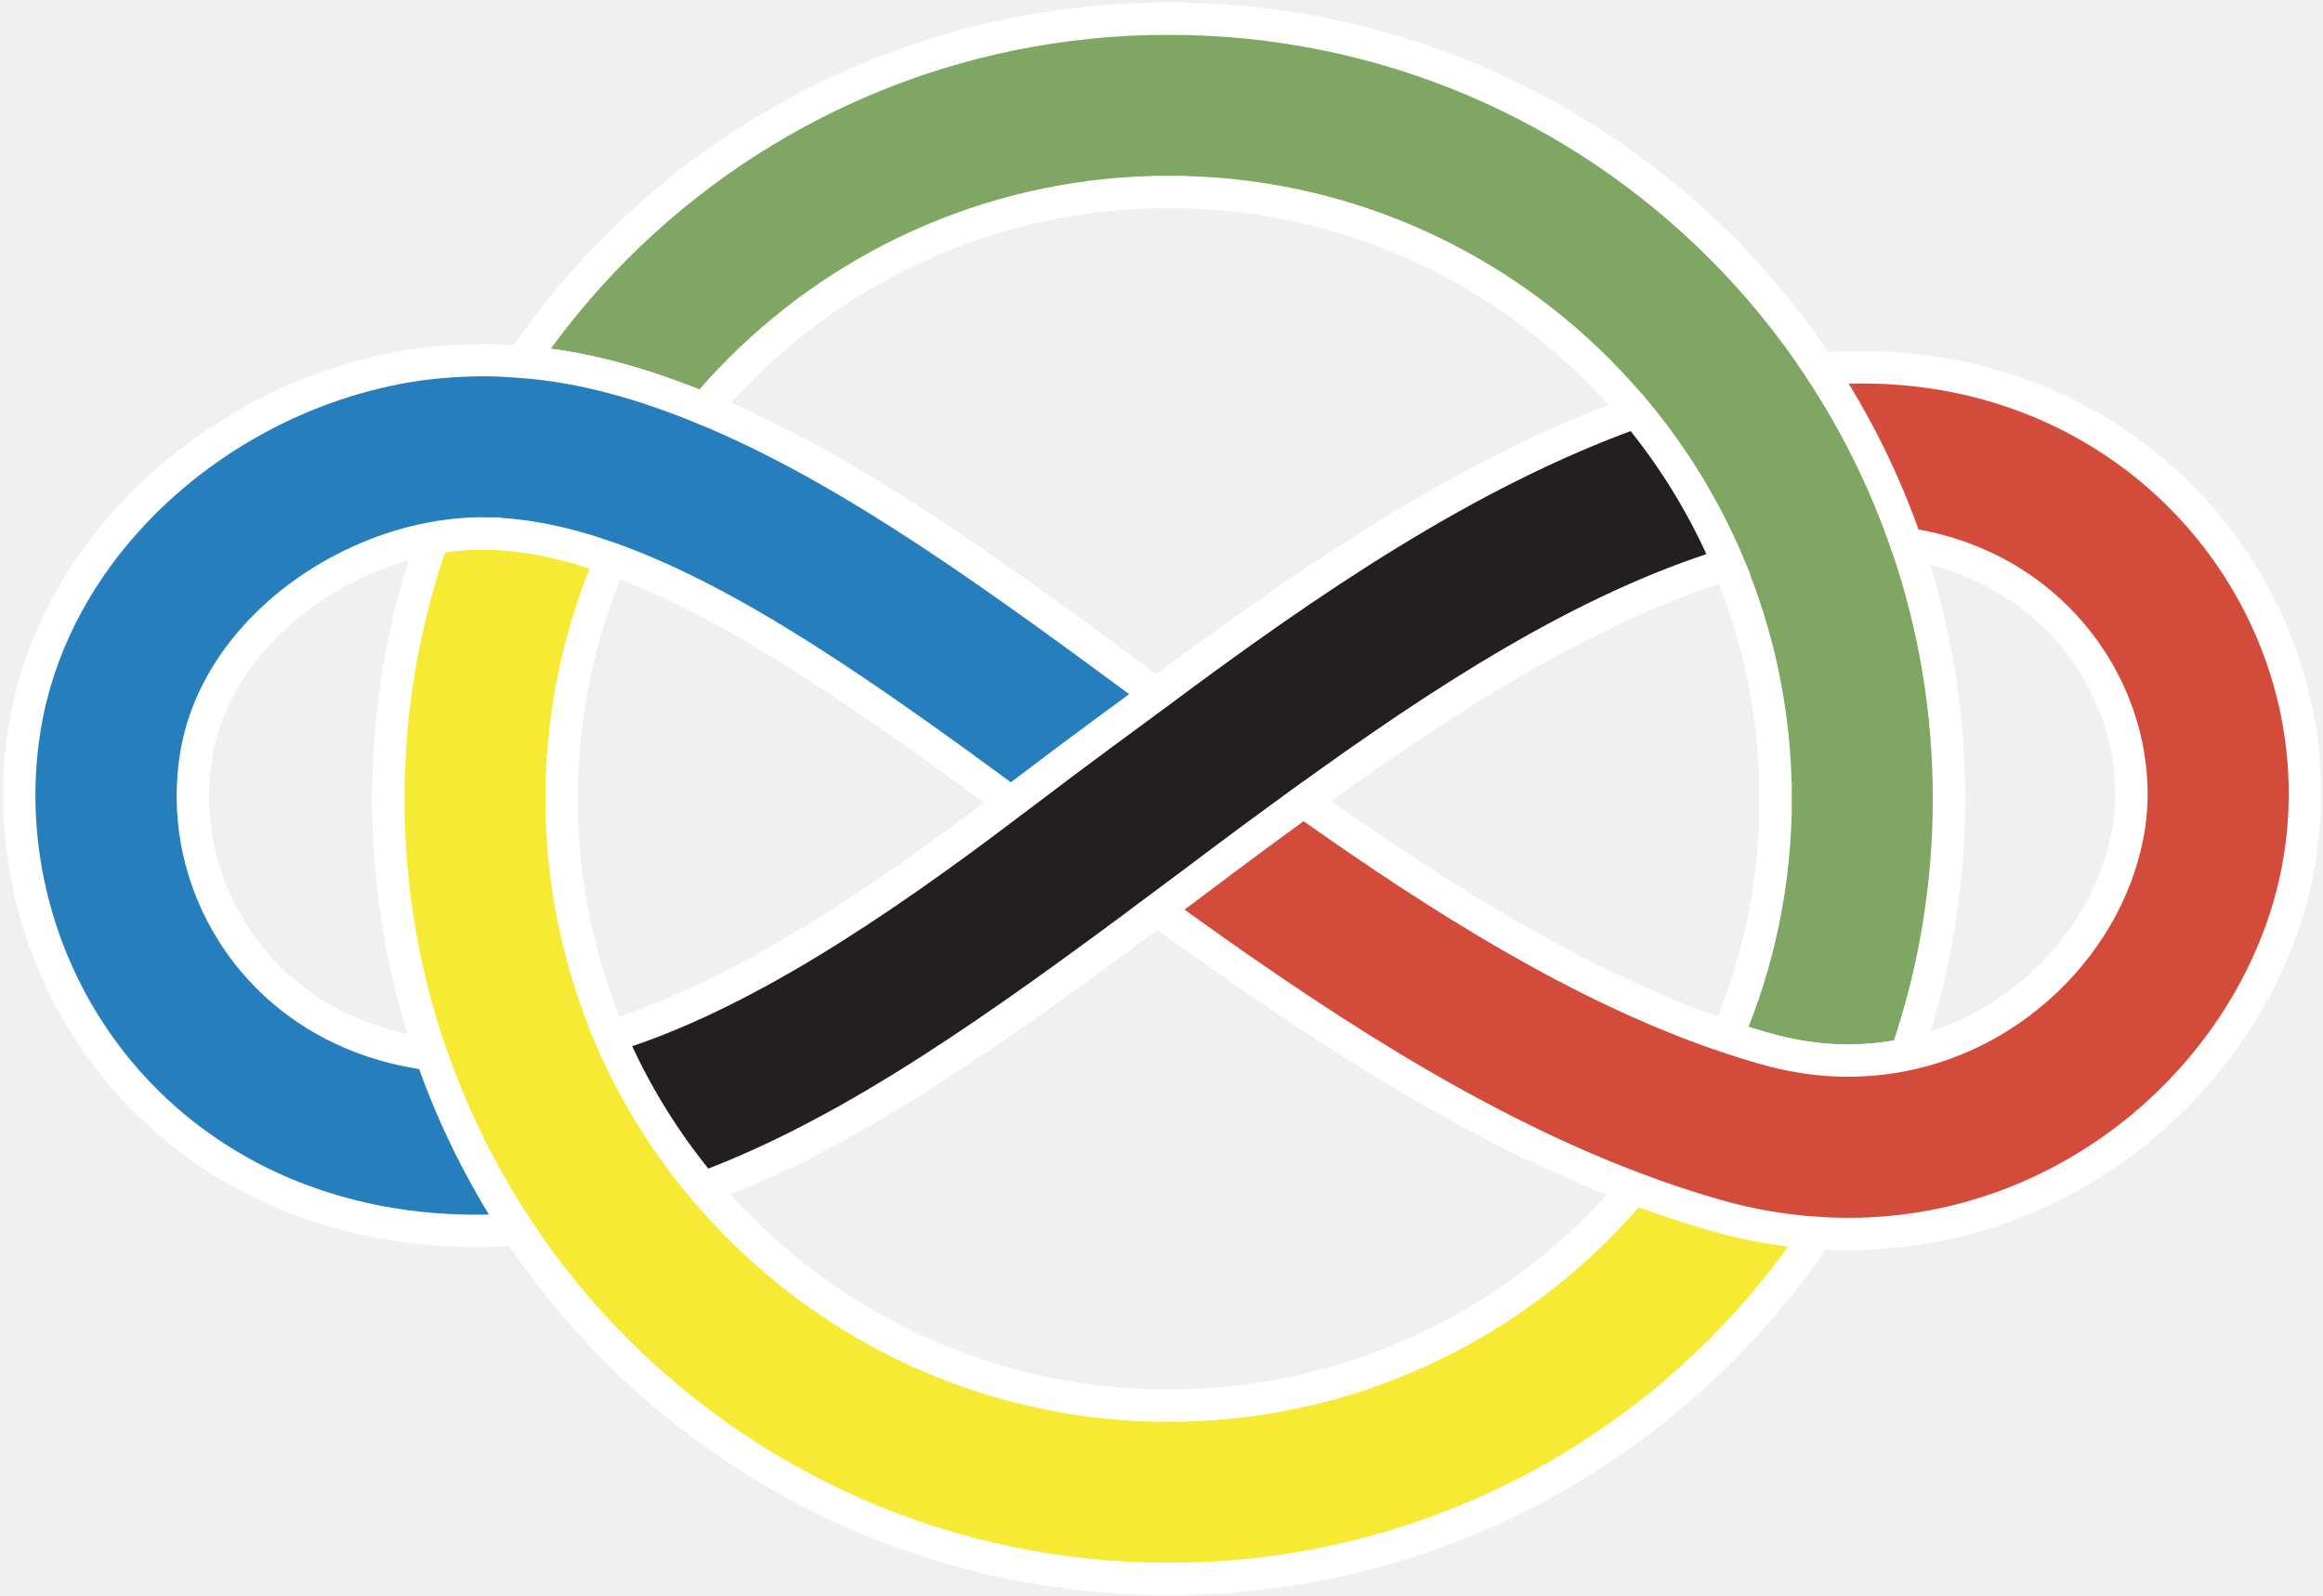
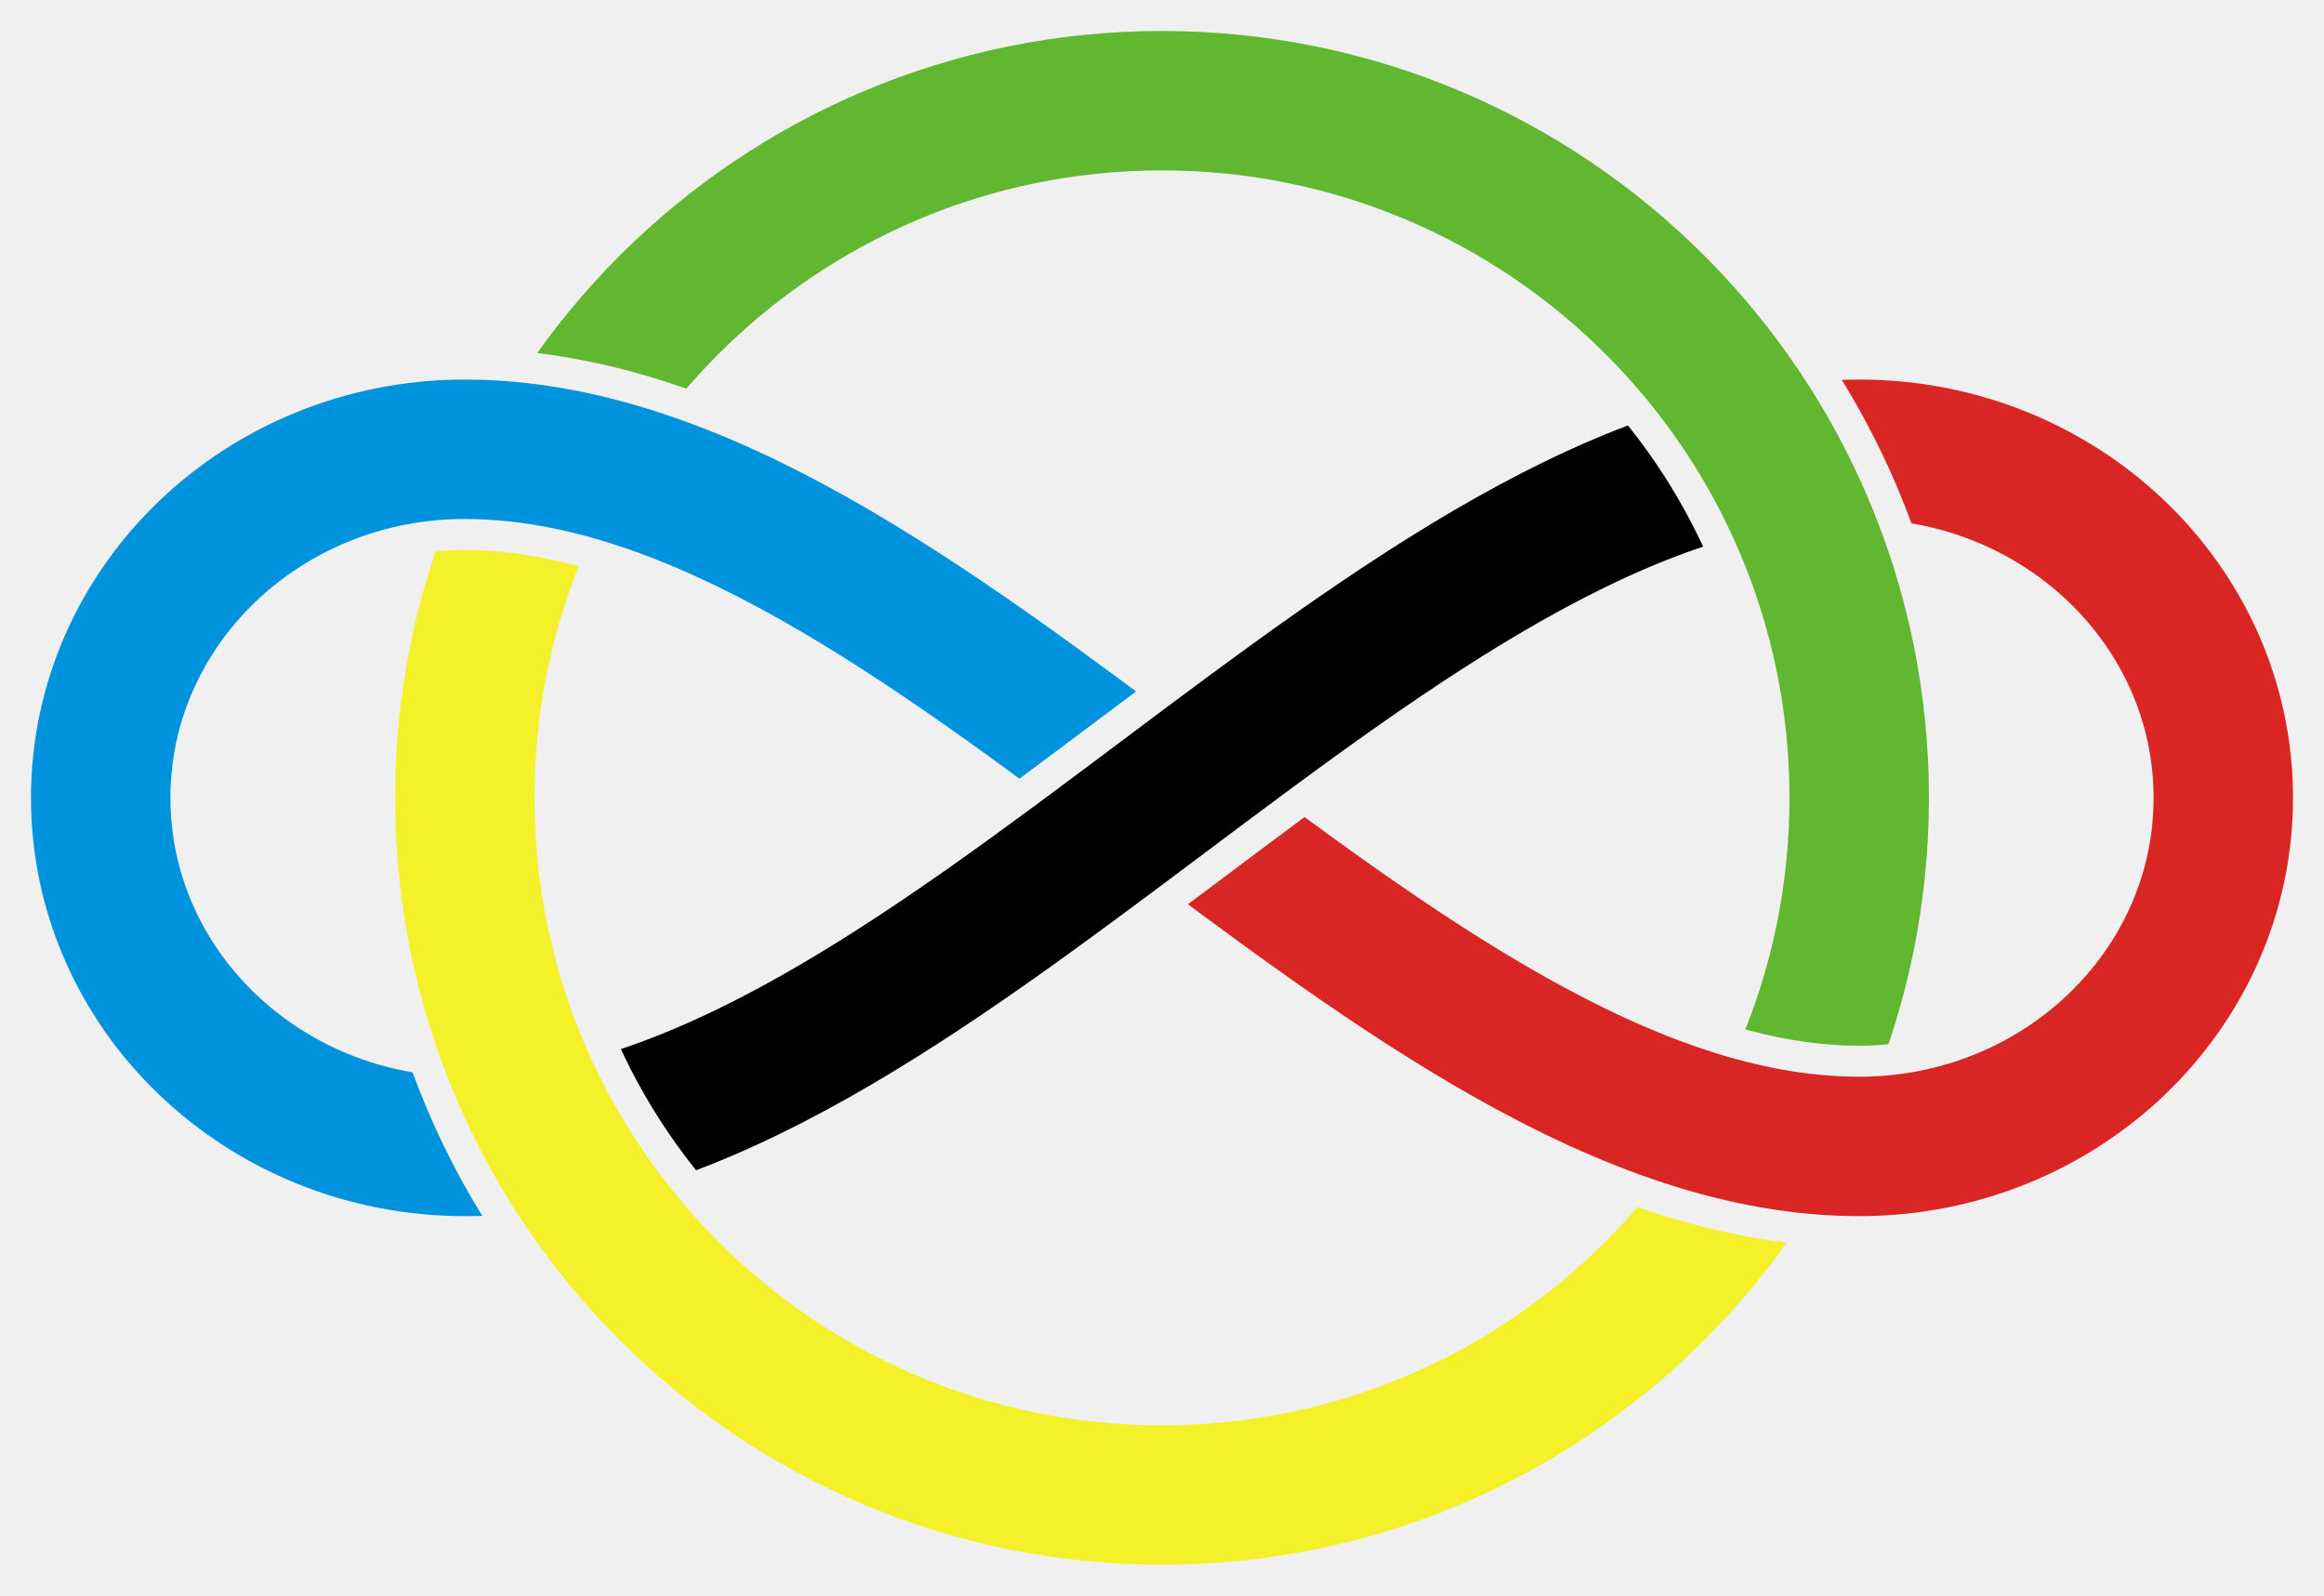
- <svg xmlns="http://www.w3.org/2000/svg" version="1.1" id="svg1" width="766.667" height="526.667" viewBox="0 0 766.667 526.667">
-   <defs id="defs1" />
-   <g id="g1">
-     <path id="path1" d="m 1067.1,1339.36 c -68.573,198.23 -105.862,411.17 -105.862,632.93 h -0.843 v 0.04 0.02 h 0.843 c 0,226.44 38.852,443.7 110.212,645.47 l 2.03,0.37 v 0 l 2.04,0.37 v 0 l 2.04,0.35 v 0 l 2.05,0.36 v 0 l 2.03,0.34 v 0 l 2.03,0.34 h 0.01 l 2.03,0.34 v 0 l 2.04,0.33 v 0 l 2.02,0.32 v 0 l 2.03,0.32 h 0.01 l 2.02,0.31 v 0 l 2.04,0.31 v 0 l 2.02,0.29 v 0 l 2.02,0.29 h 0.01 l 2.01,0.29 h 0.01 l 2.02,0.29 h 0.01 l 2,0.27 h 0.01 l 2.02,0.27 v 0 l 2,0.26 h 0.01 l 2.02,0.27 v 0 l 2.01,0.24 v 0 l 2.01,0.25 h 0.01 l 2,0.24 h 0.01 l 2.01,0.24 2,0.22 2.01,0.23 1.99,0.21 2.01,0.21 2,0.21 2,0.2 2,0.18 2,0.2 1.99,0.17 1.99,0.18 1.98,0.16 2,0.16 1.98,0.15 1.99,0.15 1.98,0.15 1.98,0.14 1.97,0.12 1.97,0.13 1.97,0.11 1.98,0.12 1.97,0.1 1.97,0.1 1.97,0.09 1.97,0.1 1.95,0.07 1.96,0.07 1.96,0.07 1.96,0.07 1.94,0.05 1.95,0.05 1.95,0.04 1.96,0.04 1.93,0.03 1.94,0.02 1.95,0.02 1.94,0.01 h 1.93 1.93 l 1.93,-0.01 h 1.93 v -0.01 l 1.49,-0.02 c 99.75,-1.23 204.19,-23.67 312.63,-62.46 h 0.01 C 1434,2384.45 1390.21,2183.41 1390.2,1972.35 h 0.85 v -0.02 -0.04 h -0.85 c 0.01,-208.6 42.78,-407.4 120.03,-588.14 58.33,-136.46 136.31,-262.63 230.4,-374.95 28.64,-34.204 58.76,-67.134 90.28,-98.661 272.27,-272.277 647.73,-440.715 1061.79,-440.723 v 0.84 h 0.01 0.06 v -0.84 c 414.02,0.012 789.47,168.442 1061.74,440.711 31.36,31.356 61.32,64.106 89.82,98.103 66.48,-25.134 133.6,-47.653 201.38,-67.114 l 1.93,-0.547 c 83.61,-23.922 167.51,-38.094 250.75,-43.567 C 4428.12,792.527 4347.89,694.934 4258.99,606.043 3909.81,256.867 3426.79,40.863 2892.77,40.852 v -0.844 h -0.06 -0.01 v 0.844 C 2358.65,40.855 1875.61,256.867 1526.43,606.059 1435,697.484 1352.73,798.117 1281.05,906.418 1192.65,1039.96 1120.42,1185.22 1067.1,1339.36" style="fill:#f6ea34;fill-opacity:1;fill-rule:nonzero;stroke:#ffffff;stroke-width:79.999;stroke-linecap:butt;stroke-linejoin:miter;stroke-miterlimit:2.613;stroke-dasharray:none;stroke-opacity:1" transform="matrix(0.1333333,0,0,-0.1333333,0,526.6667)" />
-     <path id="path2" d="m 4718.98,2603.46 c 68.17,-197.71 105.22,-410.02 105.22,-631.08 h 0.84 v -0.05 -0.02 h -0.84 c 0,-221.88 -37.32,-434.93 -105.97,-633.25 -55.57,-11.64 -113.77,-16.76 -173.86,-14.26 -56.31,2.34 -116.09,12 -178.98,29.99 l -1.92,0.55 c -29.62,8.51 -59.2,17.77 -88.75,27.71 77.56,181.04 120.51,380.23 120.51,589.26 h -0.84 v 0.02 0.05 h 0.84 c -0.01,205.91 -41.68,402.27 -117.06,581.14 -57.71,136.96 -135.18,263.66 -228.85,376.55 -29.98,36.14 -61.61,70.86 -94.8,104.06 -272.27,272.27 -647.73,440.71 -1061.78,440.71 V 3474 h -0.03 -0.04 v 0.84 c -414.03,0 -789.47,-168.43 -1061.74,-440.7 -30.76,-30.75 -60.17,-62.83 -88.18,-96.12 l -6.05,2.46 -0.3,0.12 -0.31,0.12 -0.4,0.17 -0.21,0.09 -0.3,0.12 -0.31,0.12 -0.29,0.12 -0.91,0.37 -0.31,0.12 -0.05,0.02 -1.47,0.6 -0.29,0.12 -0.31,0.12 -0.61,0.25 -0.3,0.12 -0.31,0.12 -0.29,0.12 -1.1,0.45 -0.43,0.17 -0.3,0.12 -0.3,0.12 -0.3,0.12 -0.31,0.12 -0.29,0.12 -0.31,0.12 -0.62,0.25 -0.29,0.12 -2.14,0.85 -1.76,0.71 h -0.01 l -3.35,1.34 -1.67,0.66 -1.69,0.67 c -33.47,13.23 -66.89,25.49 -100.32,36.64 l -0.33,0.11 -0.01,0.01 -1.66,0.54 -1.67,0.55 -1.66,0.55 c -8.33,2.75 -16.67,5.43 -25,8.04 l -1.66,0.52 c -11.12,3.47 -22.24,6.82 -33.35,10.02 l -1.67,0.48 -6.66,1.89 -1.66,0.47 -1.68,0.48 -1.66,0.46 -1.67,0.46 c -8.86,2.47 -17.71,4.83 -26.56,7.11 l -0.11,0.04 -1.32,0.33 -0.19,0.04 -4.71,1.21 -0.82,0.2 -0.83,0.22 -0.82,0.19 -2.45,0.62 -0.37,0.1 -0.45,0.1 -0.82,0.2 -0.82,0.2 -0.34,0.09 -0.98,0.25 -0.32,0.07 -0.82,0.2 -4.09,1 -0.83,0.2 c -6.28,1.52 -12.57,2.99 -18.85,4.41 l -0.83,0.19 c -4.38,0.98 -8.74,1.95 -13.12,2.9 -7.91,1.7 -15.82,3.32 -23.73,4.87 l -0.41,0.08 -0.4,0.08 -0.42,0.08 -0.4,0.08 -0.42,0.08 -0.42,0.08 -0.41,0.08 -0.63,0.13 -0.95,0.18 c -3.82,0.74 -7.65,1.45 -11.47,2.15 l -0.7,0.13 -0.36,0.06 -0.18,0.04 c -3.88,0.7 -7.76,1.39 -11.64,2.05 h -0.01 l -3.05,0.52 -0.78,0.14 -4.39,0.73 -0.84,0.13 -0.37,0.06 -3.14,0.51 -4.43,0.71 -0.93,0.15 -3.7,0.57 -0.42,0.06 -5.59,0.84 -1.87,0.28 -0.57,0.08 -4.11,0.58 -1.69,0.25 -0.2,0.02 -4.8,0.67 -0.44,0.06 -1.33,0.18 -0.63,0.09 -4.53,0.59 -0.66,0.09 -4.71,0.6 -0.6,0.07 -5.94,0.72 -0.51,0.07 -0.29,0.02 -4.69,0.55 -2.08,0.24 -1.31,0.15 -5.74,0.62 -0.97,0.1 -6.09,0.63 -0.63,0.06 -1.7,0.16 -5.01,0.48 -6.72,0.6 -0.05,0.01 -6.66,0.55 -0.4,0.04 -6.41,0.49 -0.65,0.06 c 69.18,102.31 147.89,197.61 234.87,284.59 349.19,349.18 832.2,565.18 1366.23,565.19 v 0.84 h 0.04 0.03 v -0.84 c 534.05,0 1017.08,-216.02 1366.27,-565.2 91.92,-91.93 174.59,-193.13 246.54,-302.1 88.23,-133.6 160.28,-278.89 213.43,-433.05" style="fill:#7fa663;fill-opacity:1;fill-rule:nonzero;stroke:none" transform="matrix(0.1333333,0,0,-0.1333333,0,526.6667)" />
-     <path id="path3" d="m 4718.98,2603.46 c 68.17,-197.71 105.22,-410.02 105.22,-631.08 h 0.84 v -0.05 -0.02 h -0.84 c 0,-221.88 -37.32,-434.93 -105.97,-633.25 -55.57,-11.64 -113.77,-16.76 -173.86,-14.26 -56.31,2.34 -116.09,12 -178.98,29.99 l -1.92,0.55 c -29.62,8.51 -59.2,17.77 -88.75,27.71 77.56,181.04 120.51,380.23 120.51,589.26 h -0.84 v 0.02 0.05 h 0.84 c -0.01,205.91 -41.68,402.27 -117.06,581.14 -57.71,136.96 -135.18,263.66 -228.85,376.55 -29.98,36.14 -61.61,70.86 -94.8,104.06 -272.27,272.27 -647.73,440.71 -1061.78,440.71 V 3474 h -0.03 -0.04 v 0.84 c -414.03,0 -789.47,-168.43 -1061.74,-440.7 -30.76,-30.75 -60.17,-62.83 -88.18,-96.12 l -6.05,2.46 -0.3,0.12 -0.31,0.12 -0.4,0.17 -0.21,0.09 -0.3,0.12 -0.31,0.12 -0.29,0.12 -0.91,0.37 -0.31,0.12 -0.05,0.02 -1.47,0.6 -0.29,0.12 -0.31,0.12 -0.61,0.25 -0.3,0.12 -0.31,0.12 -0.29,0.12 -1.1,0.45 -0.43,0.17 -0.3,0.12 -0.3,0.12 -0.3,0.12 -0.31,0.12 -0.29,0.12 -0.31,0.12 -0.62,0.25 -0.29,0.12 -2.14,0.85 -1.76,0.71 h -0.01 l -3.35,1.34 -1.67,0.66 -1.69,0.67 c -33.47,13.23 -66.89,25.49 -100.32,36.64 l -0.33,0.11 -0.01,0.01 -1.66,0.54 -1.67,0.55 -1.66,0.55 c -8.33,2.75 -16.67,5.43 -25,8.04 l -1.66,0.52 c -11.12,3.47 -22.24,6.82 -33.35,10.02 l -1.67,0.48 -6.66,1.89 -1.66,0.47 -1.68,0.48 -1.66,0.46 -1.67,0.46 c -8.86,2.47 -17.71,4.83 -26.56,7.11 l -0.11,0.04 -1.32,0.33 -0.19,0.04 -4.71,1.21 -0.82,0.2 -0.83,0.22 -0.82,0.19 -2.45,0.62 -0.37,0.1 -0.45,0.1 -0.82,0.2 -0.82,0.2 -0.34,0.09 -0.98,0.25 -0.32,0.07 -0.82,0.2 -4.09,1 -0.83,0.2 c -6.28,1.52 -12.57,2.99 -18.85,4.41 l -0.83,0.19 c -4.38,0.98 -8.74,1.95 -13.12,2.9 -7.91,1.7 -15.82,3.32 -23.73,4.87 l -0.41,0.08 -0.4,0.08 -0.42,0.08 -0.4,0.08 -0.42,0.08 -0.42,0.08 -0.41,0.08 -0.63,0.13 -0.95,0.18 c -3.82,0.74 -7.65,1.45 -11.47,2.15 l -0.7,0.13 -0.36,0.06 -0.18,0.04 c -3.88,0.7 -7.76,1.39 -11.64,2.05 h -0.01 l -3.05,0.52 -0.78,0.14 -4.39,0.73 -0.84,0.13 -0.37,0.06 -3.14,0.51 -4.43,0.71 -0.93,0.15 -3.7,0.57 -0.42,0.06 -5.59,0.84 -1.87,0.28 -0.57,0.08 -4.11,0.58 -1.69,0.25 -0.2,0.02 -4.8,0.67 -0.44,0.06 -1.33,0.18 -0.63,0.09 -4.53,0.59 -0.66,0.09 -4.71,0.6 -0.6,0.07 -5.94,0.72 -0.51,0.07 -0.29,0.02 -4.69,0.55 -2.08,0.24 -1.31,0.15 -5.74,0.62 -0.97,0.1 -6.09,0.63 -0.63,0.06 -1.7,0.16 -5.01,0.48 -6.72,0.6 -0.05,0.01 -6.66,0.55 -0.4,0.04 -6.41,0.49 -0.65,0.06 c 69.18,102.31 147.89,197.61 234.87,284.59 349.19,349.18 832.2,565.18 1366.23,565.19 v 0.84 h 0.04 0.03 v -0.84 c 534.05,0 1017.08,-216.02 1366.27,-565.2 91.92,-91.93 174.59,-193.13 246.54,-302.1 88.23,-133.6 160.28,-278.89 213.43,-433.05 z" style="fill:none;stroke:#ffffff;stroke-width:79.999;stroke-linecap:butt;stroke-linejoin:miter;stroke-miterlimit:2.613;stroke-dasharray:none;stroke-opacity:1" transform="matrix(0.1333333,0,0,-0.1333333,0,526.6667)" />
-     <path id="path4" d="m 1742.74,2938 c 365.26,-150.08 733.96,-421.77 1119.82,-706.74 -89.63,-66.86 -144.77,-104.93 -359.76,-268.11 -352.24,259.12 -686.77,495.35 -989.81,603.76 -108.45,38.79 -212.89,61.23 -312.64,62.47 l -1.49,0.01 v 0.01 c -41.08,0.38 -83.81,-3.61 -127.41,-11.57 -2.11,-0.39 -4.22,-0.77 -6.32,-1.17 -45.56,-8.71 -90.599,-21.82 -134.286,-38.87 -222.219,-86.75 -406.938,-270.97 -444.707,-493.65 -12.41,-73.18 -11.688,-146.91 1.265,-217.78 22.571,-123.51 82.223,-240.63 174.219,-333.66 92.461,-93.5 217.945,-162.26 371.819,-188.35 11.07,-1.88 22.29,-3.55 33.65,-5 53.32,-154.15 125.55,-299.38 213.95,-432.932 -112.81,-8.133 -219.09,-2.805 -318.255,14.012 -249.851,42.375 -454.969,155.39 -607.332,309.47 -152.824,154.54 -252.23,350.83 -290.289,559.08 -22.039,120.57 -23.527,244.44 -2.945,365.82 64.355,379.42 359.73,685.77 712.176,823.35 68.179,26.62 138.609,47.1 209.992,60.74 70.863,13.55 144.143,19.48 218.673,19.48 h 0.84 c 31.99,-0.39 53.7,-1.87 87.66,-4.35 150.61,-10.99 300.53,-54.11 451.18,-116.01 V 2938" style="fill:#277ebd;fill-opacity:1;fill-rule:nonzero;stroke:none" transform="matrix(0.1333333,0,0,-0.1333333,0,526.6667)" />
-     <path id="path5" d="m 1742.74,2938 c 365.26,-150.08 733.96,-421.77 1119.82,-706.74 -89.63,-66.86 -144.77,-104.93 -359.76,-268.11 -352.24,259.12 -686.77,495.35 -989.81,603.76 -108.45,38.79 -212.89,61.23 -312.64,62.47 l -1.49,0.01 v 0.01 c -41.08,0.38 -83.81,-3.61 -127.41,-11.57 -2.11,-0.39 -4.22,-0.77 -6.32,-1.17 -45.56,-8.71 -90.599,-21.82 -134.286,-38.87 -222.219,-86.75 -406.938,-270.97 -444.707,-493.65 -12.41,-73.18 -11.688,-146.91 1.265,-217.78 22.571,-123.51 82.223,-240.63 174.219,-333.66 92.461,-93.5 217.945,-162.26 371.819,-188.35 11.07,-1.88 22.29,-3.55 33.65,-5 53.32,-154.15 125.55,-299.38 213.95,-432.932 -112.81,-8.133 -219.09,-2.805 -318.255,14.012 -249.851,42.375 -454.969,155.39 -607.332,309.47 -152.824,154.54 -252.23,350.83 -290.289,559.08 -22.039,120.57 -23.527,244.44 -2.945,365.82 64.355,379.42 359.73,685.77 712.176,823.35 68.179,26.62 138.609,47.1 209.992,60.74 70.863,13.55 144.143,19.48 218.673,19.48 h 0.84 c 31.99,-0.39 53.7,-1.87 87.66,-4.35 150.61,-10.99 300.53,-54.11 451.18,-116.01 z" style="fill:none;stroke:#ffffff;stroke-width:79.999;stroke-linecap:butt;stroke-linejoin:miter;stroke-miterlimit:2.613;stroke-dasharray:none;stroke-opacity:1" transform="matrix(0.1333333,0,0,-0.1333333,0,526.6667)" />
-     <path id="path6" d="m 2862.56,2231.26 c 376.77,281.03 767.95,548.93 1186.76,698.81 93.67,-112.89 171.14,-239.59 228.86,-376.55 -356.73,-109.38 -708.14,-337.94 -1051.8,-587.42 -179.2,-130.09 -235.85,-175.17 -362.03,-268.69 -377.32,-279.64 -744.27,-547.26 -1123.72,-688.22 -94.09,112.33 -172.07,238.5 -230.4,374.96 316.84,97.28 652.97,321.24 992.57,579 214.99,163.18 270.13,201.25 359.76,268.11" style="fill:#231f20;fill-opacity:1;fill-rule:nonzero;stroke:none" transform="matrix(0.1333333,0,0,-0.1333333,0,526.6667)" />
-     <path id="path7" d="m 2862.56,2231.26 c 376.77,281.03 767.95,548.93 1186.76,698.81 93.67,-112.89 171.14,-239.59 228.86,-376.55 -356.73,-109.38 -708.14,-337.94 -1051.8,-587.42 -179.2,-130.09 -235.85,-175.17 -362.03,-268.69 -377.32,-279.64 -744.27,-547.26 -1123.72,-688.22 -94.09,112.33 -172.07,238.5 -230.4,374.96 316.84,97.28 652.97,321.24 992.57,579 214.99,163.18 270.13,201.25 359.76,268.11 z" style="fill:none;stroke:#ffffff;stroke-width:79.999;stroke-linecap:butt;stroke-linejoin:miter;stroke-miterlimit:2.613;stroke-dasharray:none;stroke-opacity:1" transform="matrix(0.1333333,0,0,-0.1333333,0,526.6667)" />
-     <path id="path8" d="m 3226.38,1966.1 c 339.76,-241.04 691.19,-462.89 1048.35,-583.06 29.54,-9.94 59.12,-19.2 88.74,-27.7 l 1.92,-0.55 c 62.89,-17.99 122.67,-27.66 178.98,-30 60.09,-2.5 118.29,2.62 173.87,14.26 104.24,21.83 199.26,66.62 280.17,127.23 123.95,92.85 214.72,222.17 254.82,362.36 12.8,44.75 20.38,88.86 22.15,131.34 2.02,48.57 -2.16,97.13 -12.03,144.63 -27.53,132.41 -99.49,255.07 -205.49,346.53 -89.97,77.62 -204.99,132.71 -338.88,152.31 -53.15,154.16 -125.2,299.45 -213.43,433.06 52.15,4.22 103.24,5.19 153.13,3.11 270.64,-11.26 503.2,-111.18 680.11,-263.82 177.73,-153.34 298.59,-359.98 345.11,-583.71 16.86,-81.08 23.95,-164.63 20.44,-248.93 -3.33,-80.32 -16.08,-158.18 -37.28,-232.28 -65.41,-228.67 -211.92,-438.43 -411.27,-587.77 -199.24,-149.247 -451.4,-238.797 -728.25,-227.278 -9.7,0.406 -19.42,0.934 -29.15,1.574 v -0.011 c -83.24,5.468 -167.13,19.644 -250.75,43.566 l -1.93,0.547 c -67.78,19.461 -134.9,41.976 -201.37,67.122 v 0 c -415.78,157.25 -806.63,418.17 -1179.99,688.78 v 0 c 126.18,93.52 182.83,138.6 362.03,268.69" style="fill:#d34c3b;fill-opacity:1;fill-rule:nonzero;stroke:none" transform="matrix(0.1333333,0,0,-0.1333333,0,526.6667)" />
-     <path id="path9" d="m 3226.38,1966.1 c 339.76,-241.04 691.19,-462.89 1048.35,-583.06 29.54,-9.94 59.12,-19.2 88.74,-27.7 l 1.92,-0.55 c 62.89,-17.99 122.67,-27.66 178.98,-30 60.09,-2.5 118.29,2.62 173.87,14.26 104.24,21.83 199.26,66.62 280.17,127.23 123.95,92.85 214.72,222.17 254.82,362.36 12.8,44.75 20.38,88.86 22.15,131.34 2.02,48.57 -2.16,97.13 -12.03,144.63 -27.53,132.41 -99.49,255.07 -205.49,346.53 -89.97,77.62 -204.99,132.71 -338.88,152.31 -53.15,154.16 -125.2,299.45 -213.43,433.06 52.15,4.22 103.24,5.19 153.13,3.11 270.64,-11.26 503.2,-111.18 680.11,-263.82 177.73,-153.34 298.59,-359.98 345.11,-583.71 16.86,-81.08 23.95,-164.63 20.44,-248.93 -3.33,-80.32 -16.08,-158.18 -37.28,-232.28 -65.41,-228.67 -211.92,-438.43 -411.27,-587.77 -199.24,-149.247 -451.4,-238.797 -728.25,-227.278 -9.7,0.406 -19.42,0.934 -29.15,1.574 v -0.011 c -83.24,5.468 -167.13,19.644 -250.75,43.566 l -1.93,0.547 c -67.78,19.461 -134.9,41.976 -201.37,67.122 v 0 c -415.78,157.25 -806.63,418.17 -1179.99,688.78 v 0 c 126.18,93.52 182.83,138.6 362.03,268.69 z" style="fill:none;stroke:#ffffff;stroke-width:79.999;stroke-linecap:butt;stroke-linejoin:miter;stroke-miterlimit:2.613;stroke-dasharray:none;stroke-opacity:1" transform="matrix(0.1333333,0,0,-0.1333333,0,526.6667)" />
+ <svg xmlns="http://www.w3.org/2000/svg" xmlns:xlink="http://www.w3.org/1999/xlink" width="300" height="206">
+   <clipPath id="CLIP_Circle_lower_half">
+     <path d="M 274,103 L 300,103 A 58,60 270 0,1 240,161 C 206,161 174.8,137.85 142.2,113.4 C 114.8,92.85 86,71 60,71 A 32,34 270 0,0 26,103 A 124,124 180 0,0 274,103" />
+   </clipPath>
+   <g style="stroke: rgb(244, 241, 43);">
+     <path id="Circle_lower_half" clip-path="url(#CLIP_Circle_lower_half)" d="M 240,103 A 90,90 0 1,1 150,13" stroke-width="18" fill="none" />
  </g>
+   <use id="Circle_upper_half" xlink:href="#Circle_lower_half" x="-300" y="-206" transform="scale(-1)" stroke="#61b72f" />
+   <clipPath id="CLIP_Loop_upper_left">
+     <path d="M 47,103 L 60,135 C 86,135 114.8,113.15 142.2,92.6 C 174.8,68.15 206,45 240,45 L 60,13 A 90,94 270 0,0 60,193 L 150,206 A 103,103 180 0,1 47,103 Z" />
+   </clipPath>
+   <g style="stroke: rgb(0, 147, 221);">
+     <path id="Loop_upper_left" clip-path="url(#CLIP_Loop_upper_left)" d="M 150,103 C 120,125.5 90,148 60,148 A 45,47 270 1,1 60,58 C 90,58 120,80.5 150,103" stroke-width="18" fill="none" />
+   </g>
+   <use id="Loop_lower_right" xlink:href="#Loop_upper_left" x="-300" y="-206" transform="scale(-1)" stroke="#d92624" />
+   <clipPath id="CLIP_Loop_middle">
+     <circle r="77" cx="150" cy="103" />
+   </clipPath>
+   <path clip-path="url(#CLIP_Loop_middle)" d="M 60,148 C 90,148 120,125.5 150,103 C 180,80.5 210,58 240,58" stroke-width="18" stroke="#000000" fill="none" />
</svg>
